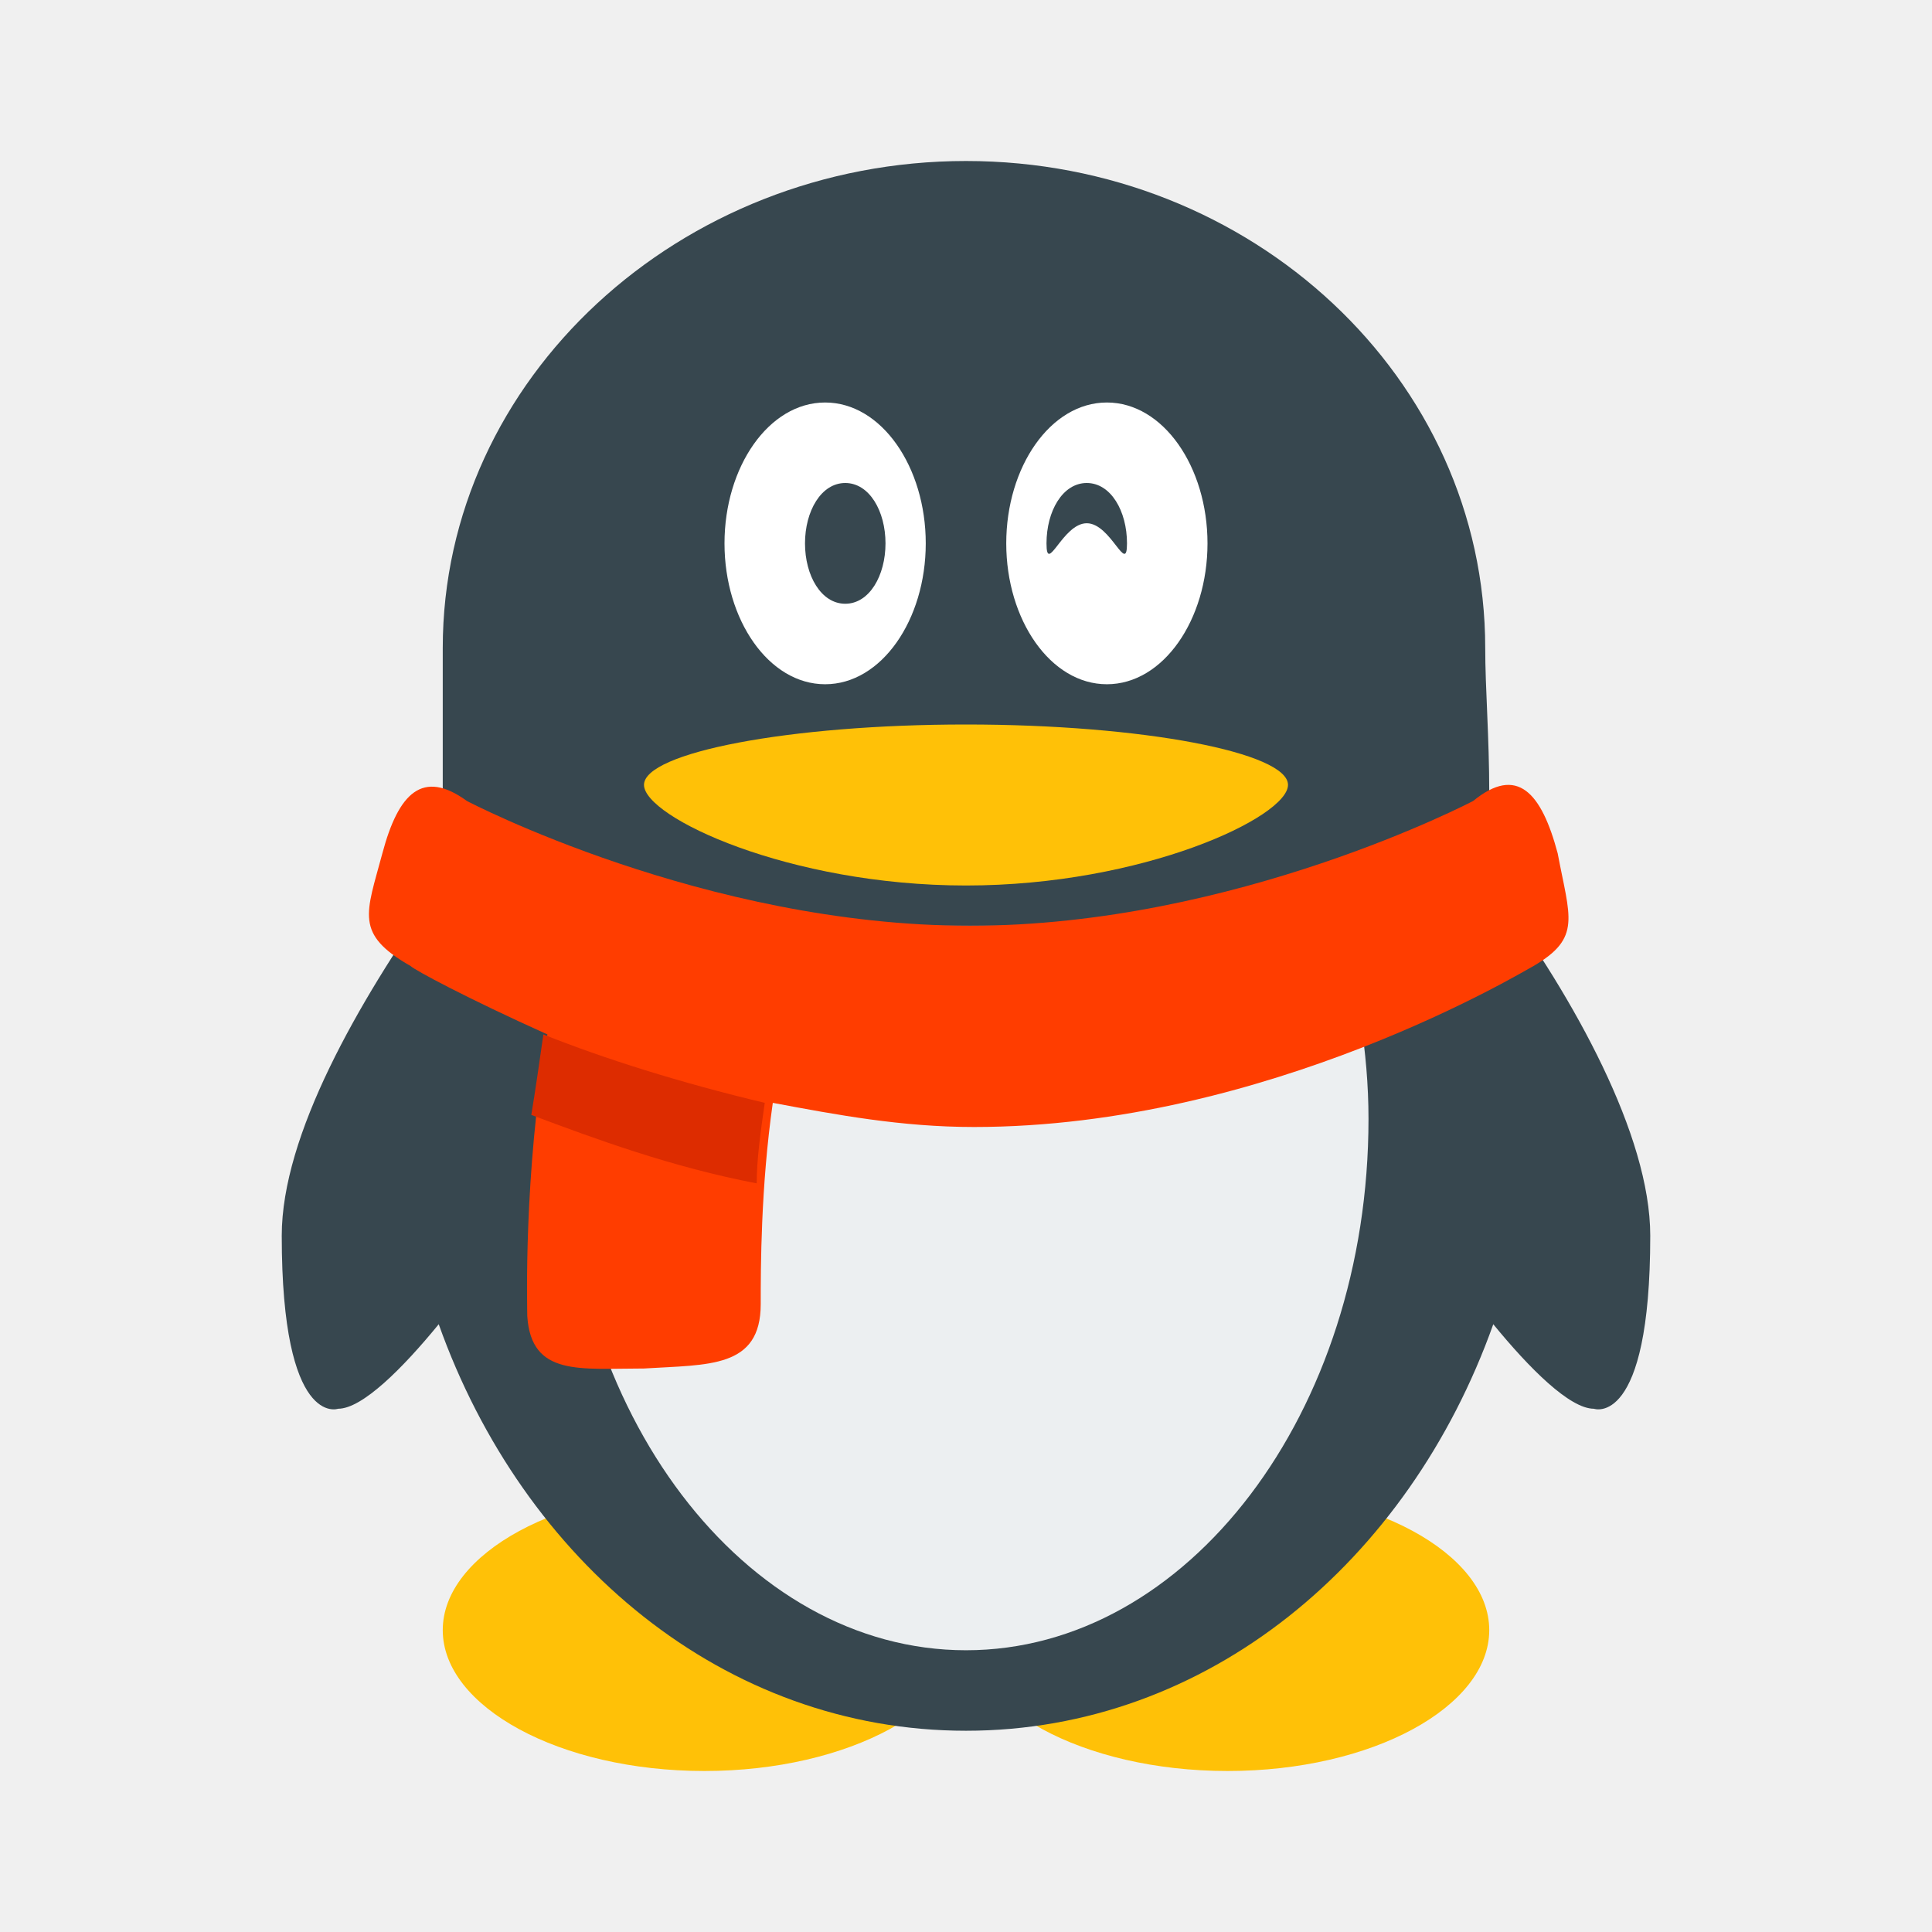
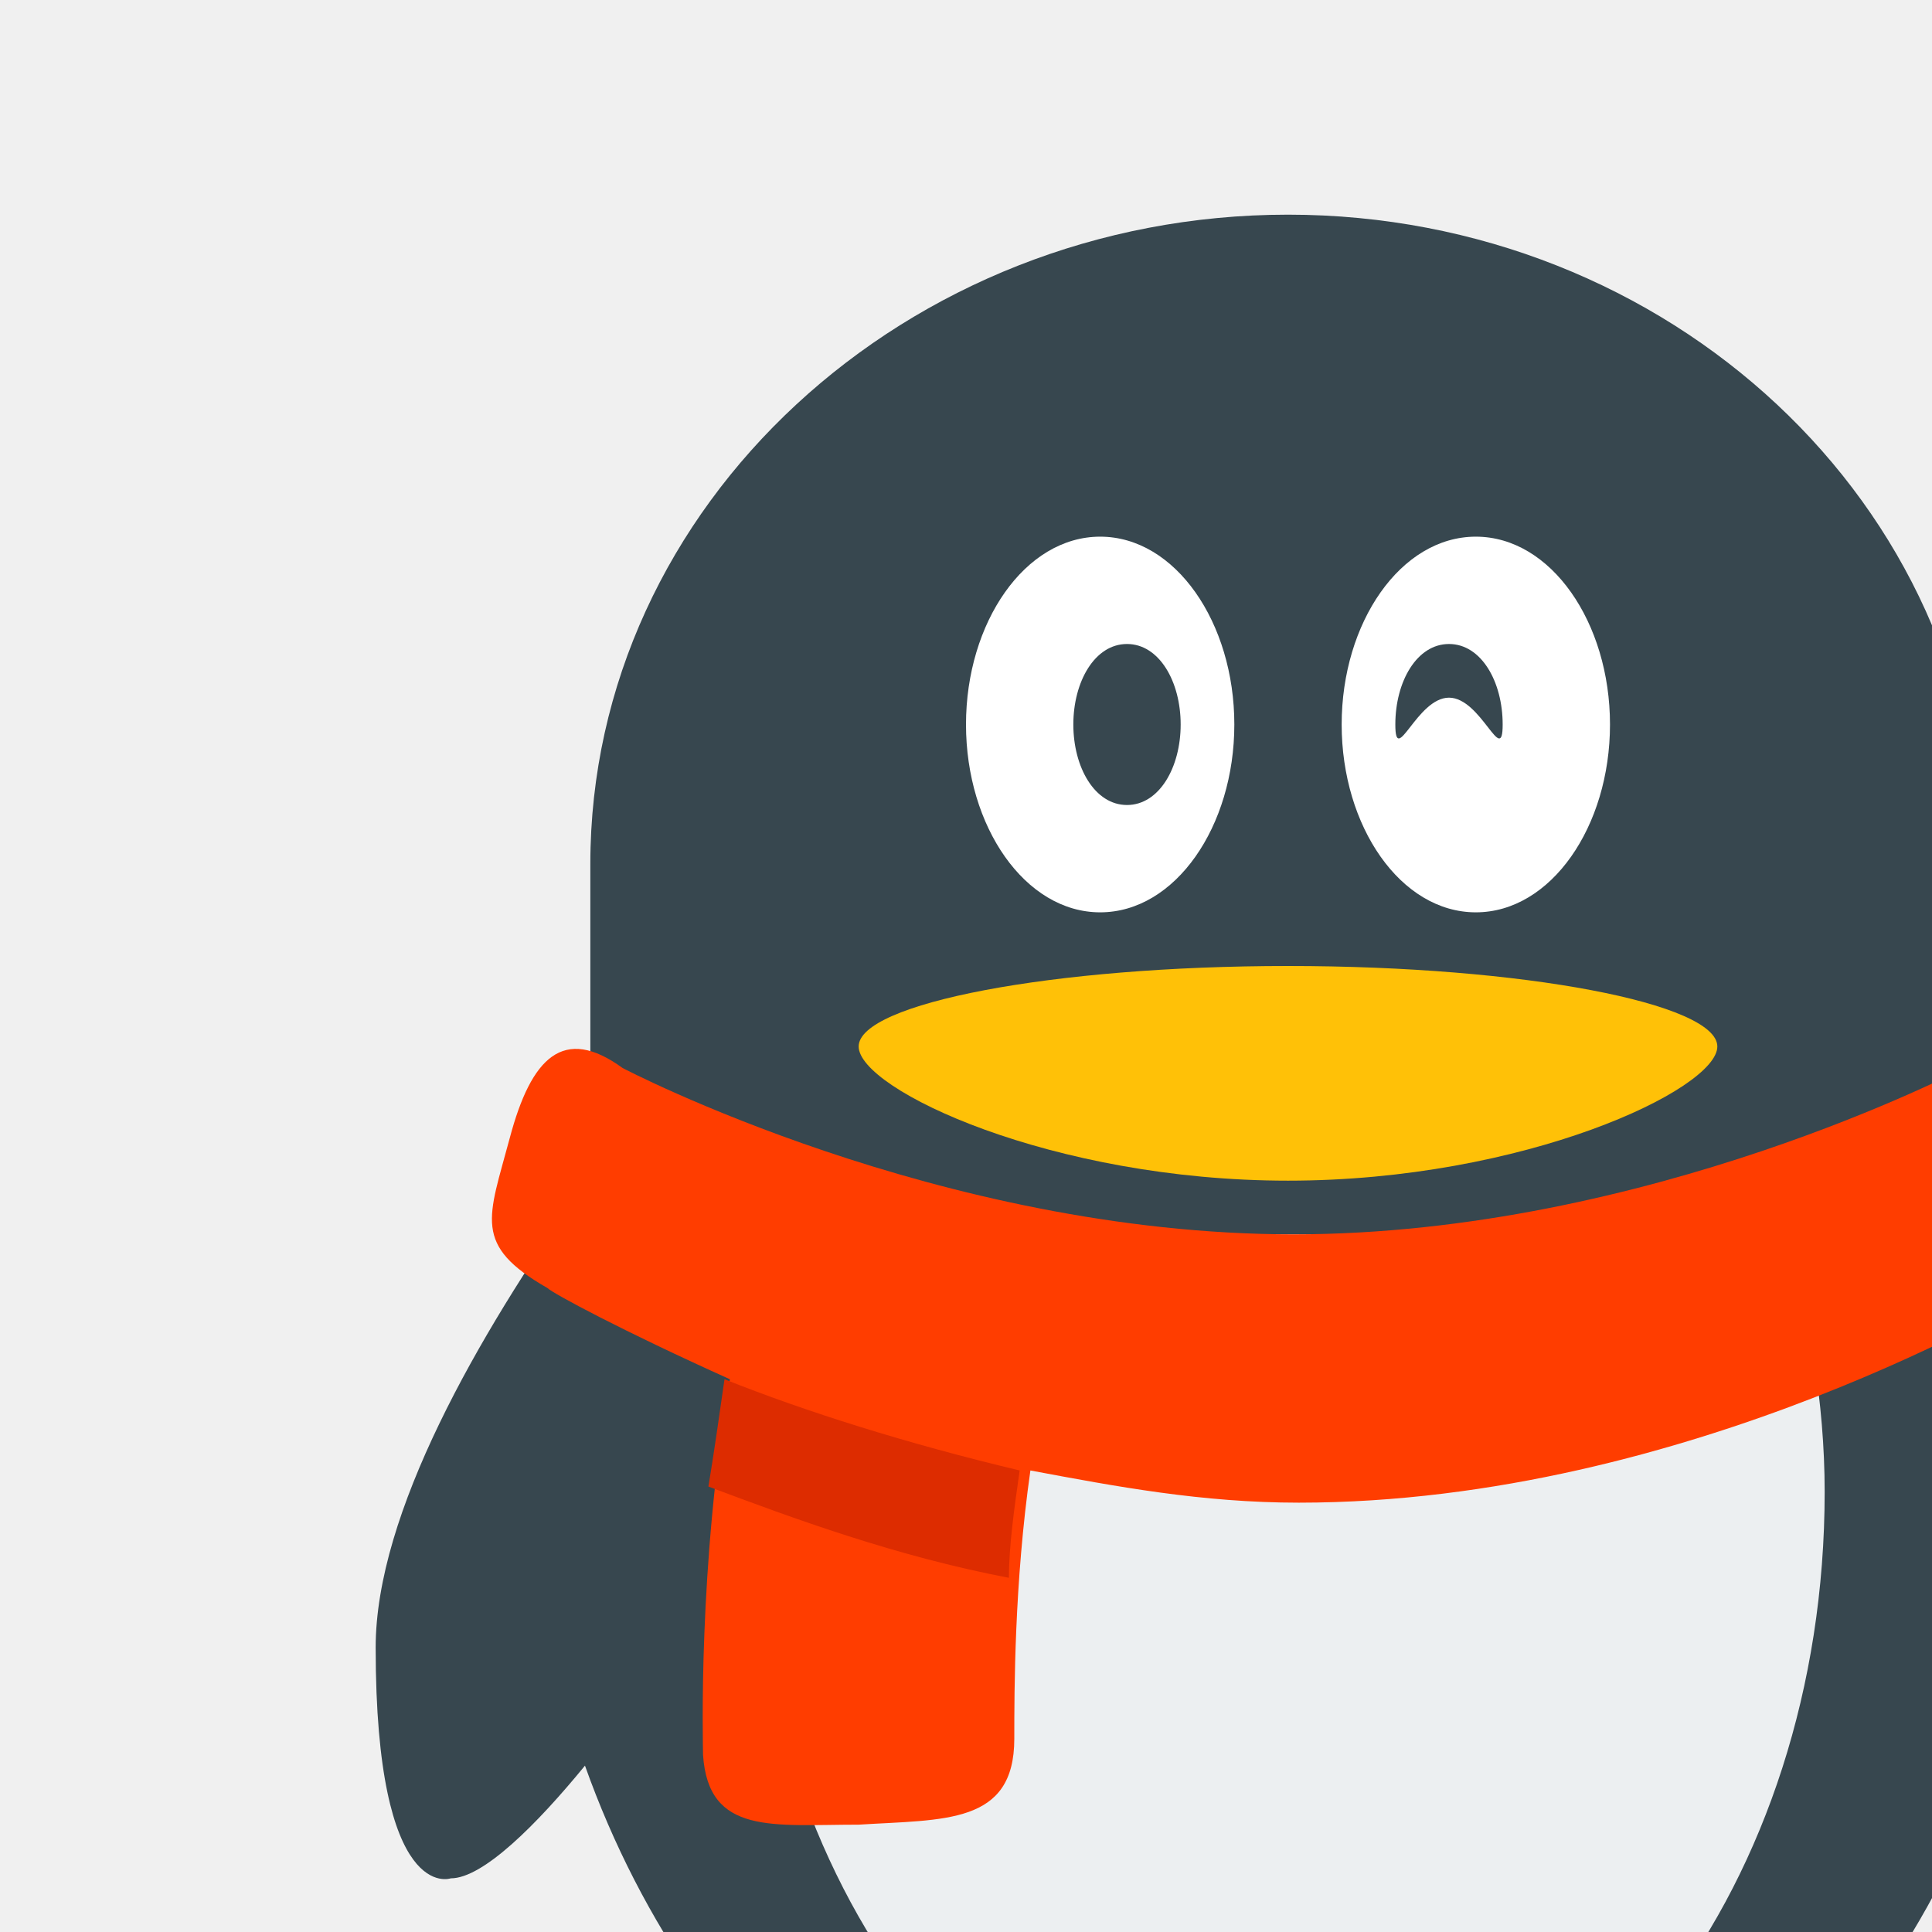
- <svg xmlns="http://www.w3.org/2000/svg" viewBox="0 0 48 48" width="96px" height="96px">
+ <svg xmlns="http://www.w3.org/2000/svg" viewBox="0 0 36 36" width="96px" height="96px">
  <path fill="#FFC107" d="M17.5,44c-3.6,0-6.5-1.6-6.5-3.5s2.9-3.5,6.5-3.5s6.5,1.6,6.5,3.5S21.1,44,17.5,44z M37,40.5c0-1.9-2.9-3.5-6.5-3.5S24,38.6,24,40.5s2.9,3.5,6.5,3.5S37,42.4,37,40.5z" />
  <path fill="#37474F" d="M37.2,22.2c-0.1-0.3-0.2-0.6-0.3-1c0.1-0.5,0.1-1,0.1-1.5c0-1.4-0.1-2.6-0.1-3.6C36.9,9.4,31.1,4,24,4S11,9.4,11,16.1c0,0.9,0,2.2,0,3.6c0,0.5,0,1,0.1,1.5c-0.1,0.3-0.2,0.6-0.3,1c-1.9,2.7-3.8,6-3.8,8.5C7,35.5,8.4,35,8.4,35c0.6,0,1.6-1,2.5-2.1C13,38.8,18,43,24,43s11-4.2,13.1-10.1C38,34,39,35,39.6,35c0,0,1.4,0.5,1.4-4.3C41,28.2,39.1,24.8,37.2,22.2z" />
  <path fill="#ECEFF1" d="M14.7,23c-0.5,1.5-0.7,3.1-0.7,4.8C14,35.1,18.5,41,24,41s10-5.9,10-13.2c0-1.7-0.3-3.3-0.7-4.8H14.7z" />
  <path fill="#FFF" d="M23,13.5c0,1.9-1.1,3.5-2.5,3.5S18,15.4,18,13.5s1.1-3.5,2.5-3.5S23,11.6,23,13.5z M27.5,10c-1.4,0-2.5,1.6-2.5,3.5s1.1,3.5,2.5,3.5s2.5-1.6,2.5-3.5S28.9,10,27.5,10z" />
  <path fill="#37474F" d="M22,13.5c0,0.8-0.4,1.5-1,1.5s-1-0.7-1-1.5s0.4-1.5,1-1.5S22,12.7,22,13.5z M27,12c-0.6,0-1,0.7-1,1.5s0.4-0.5,1-0.5s1,1.3,1,0.5S27.6,12,27,12z" />
  <path fill="#FFC107" d="M32,19.5c0,0.8-3.6,2.5-8,2.5s-8-1.7-8-2.5s3.6-1.5,8-1.5S32,18.7,32,19.5z" />
  <path fill="#FF3D00" d="M38.7,21.2c-0.4-1.5-1-2.2-2.1-1.3c0,0-5.9,3.1-12.5,3.1v0.1l0-0.1c-6.6,0-12.5-3.1-12.5-3.1c-1.1-0.8-1.7-0.2-2.1,1.3c-0.4,1.5-0.7,2,0.7,2.8c0.1,0.1,1.4,0.8,3.4,1.7c-0.6,3.5-0.5,6.8-0.5,7c0.1,1.5,1.3,1.3,2.9,1.3c1.6-0.1,2.9,0,2.9-1.6c0-0.9,0-2.9,0.3-5c1.6,0.3,3.2,0.6,5,0.6l0,0v0c7.3,0,13.7-3.9,13.9-4C39.3,23.3,39,22.8,38.7,21.2z" />
  <path fill="#DD2C00" d="M13.2,27.7c1.6,0.6,3.5,1.3,5.6,1.7c0-0.6,0.1-1.3,0.2-2c-2.1-0.5-4-1.1-5.5-1.7C13.4,26.4,13.3,27.1,13.2,27.7z" />
</svg>
